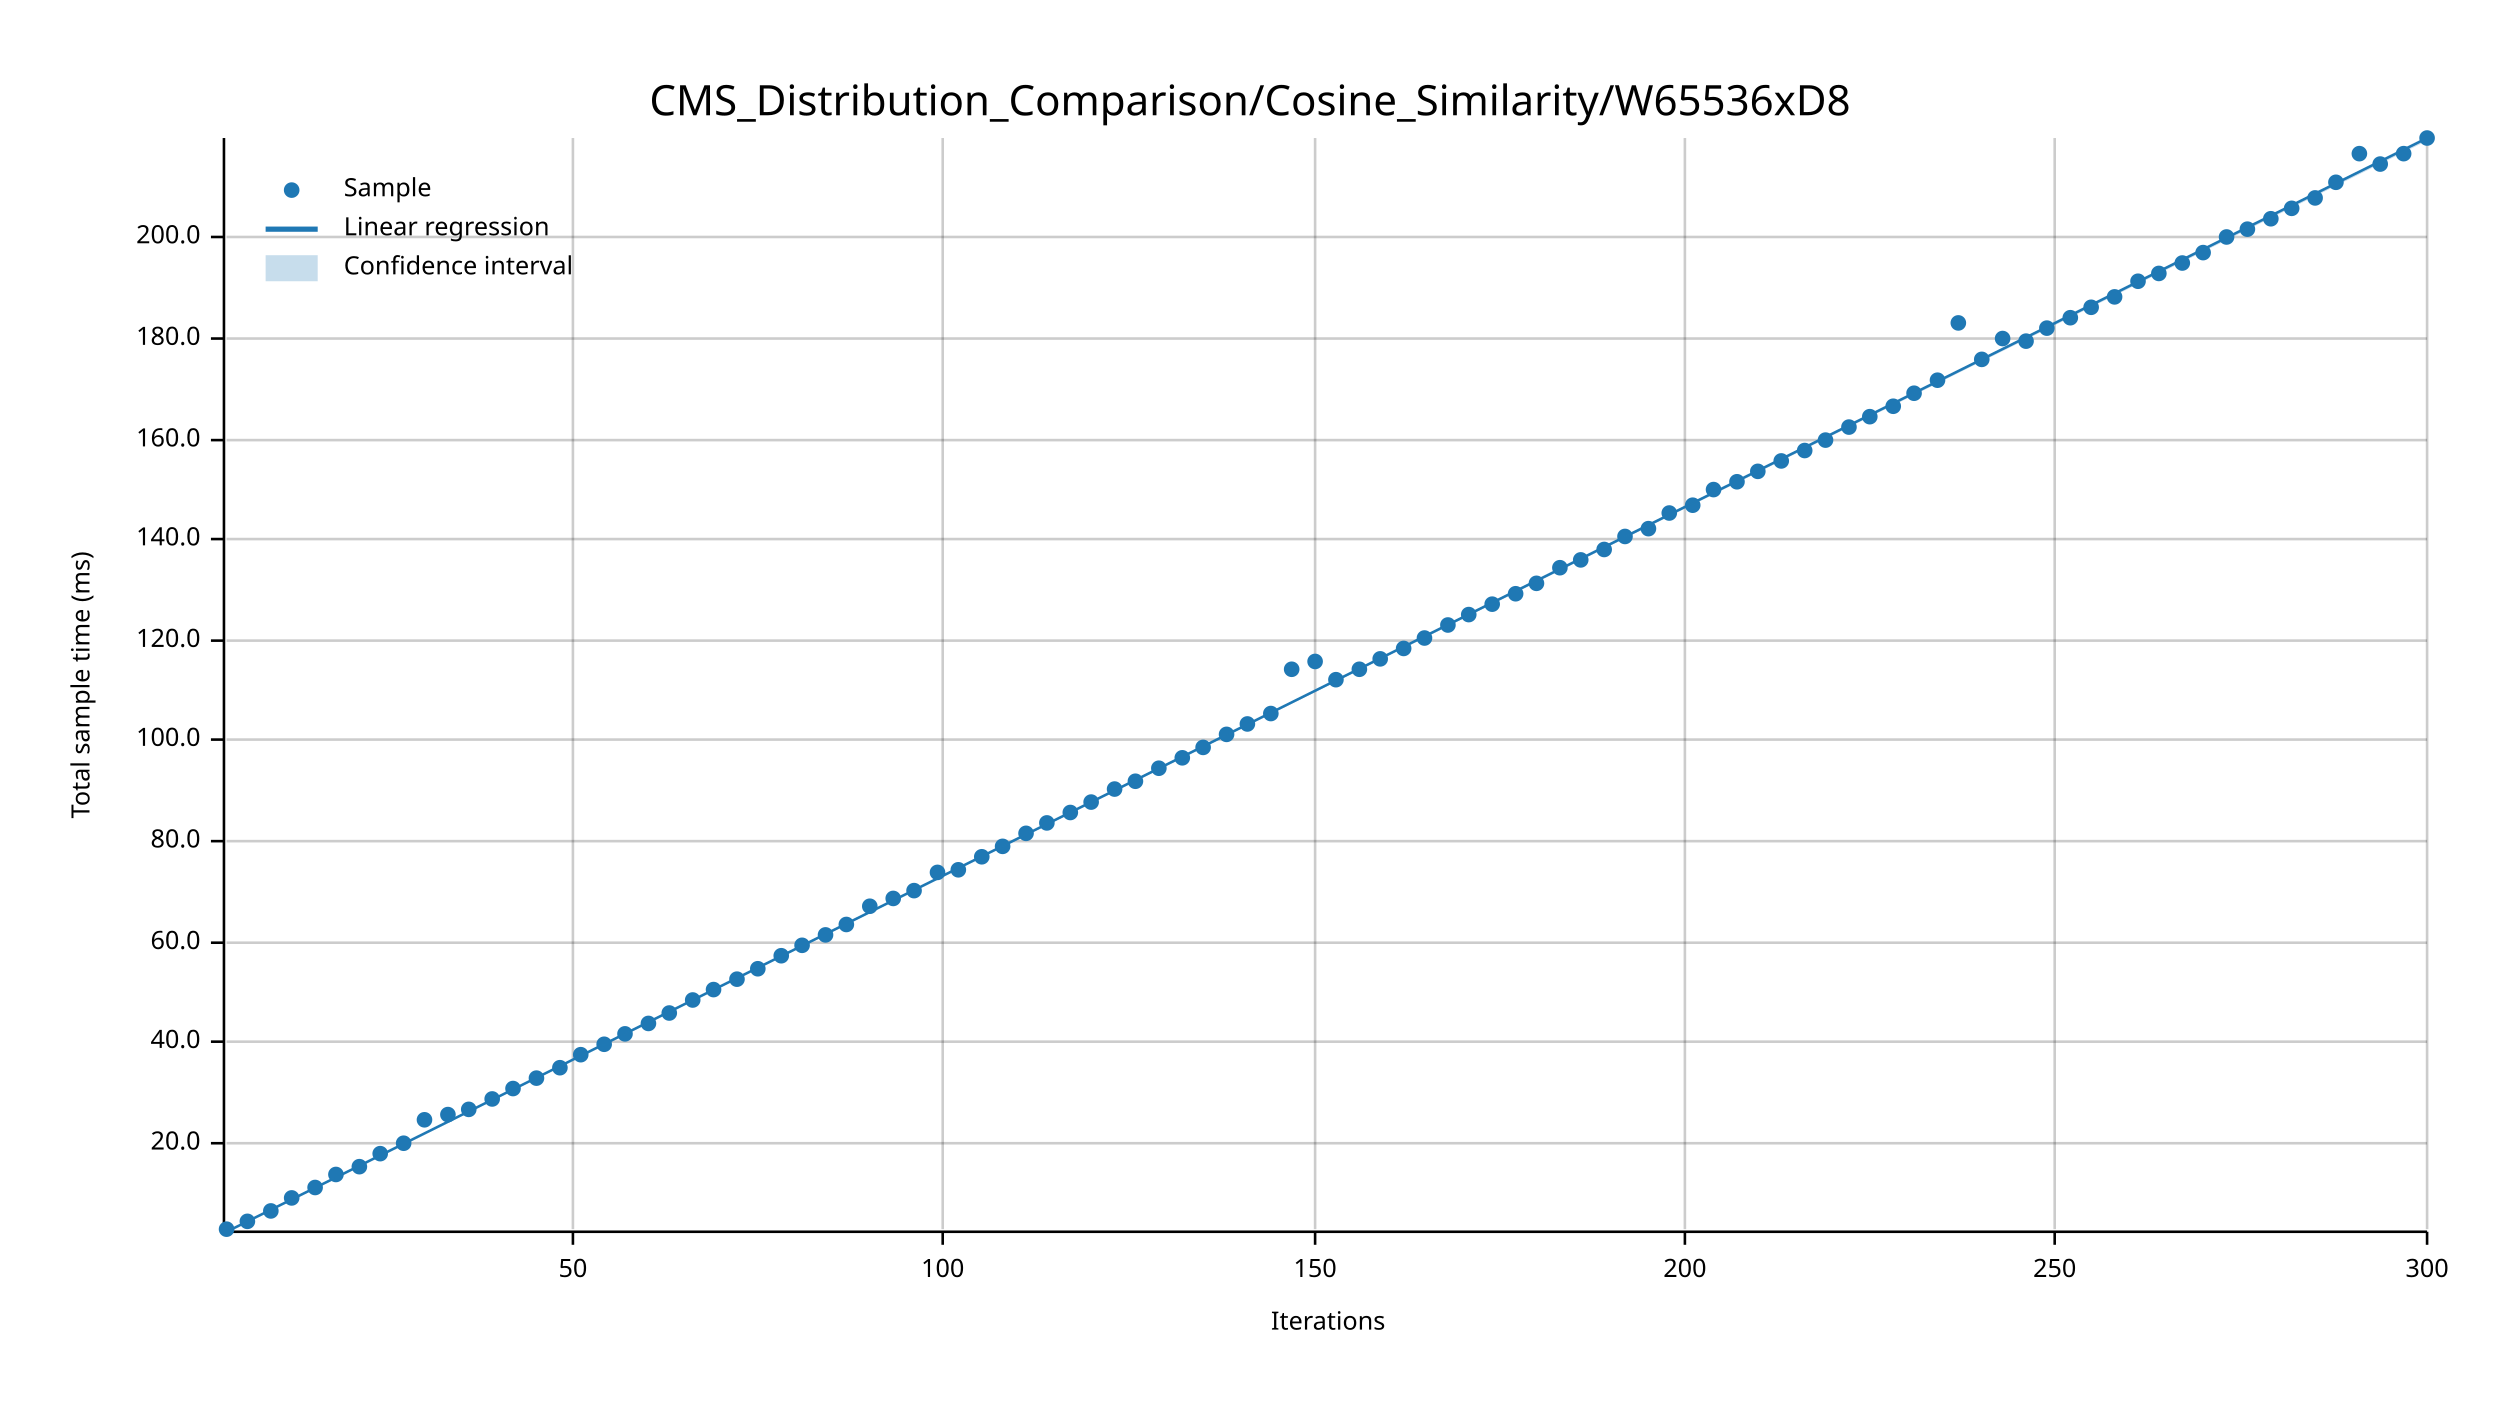
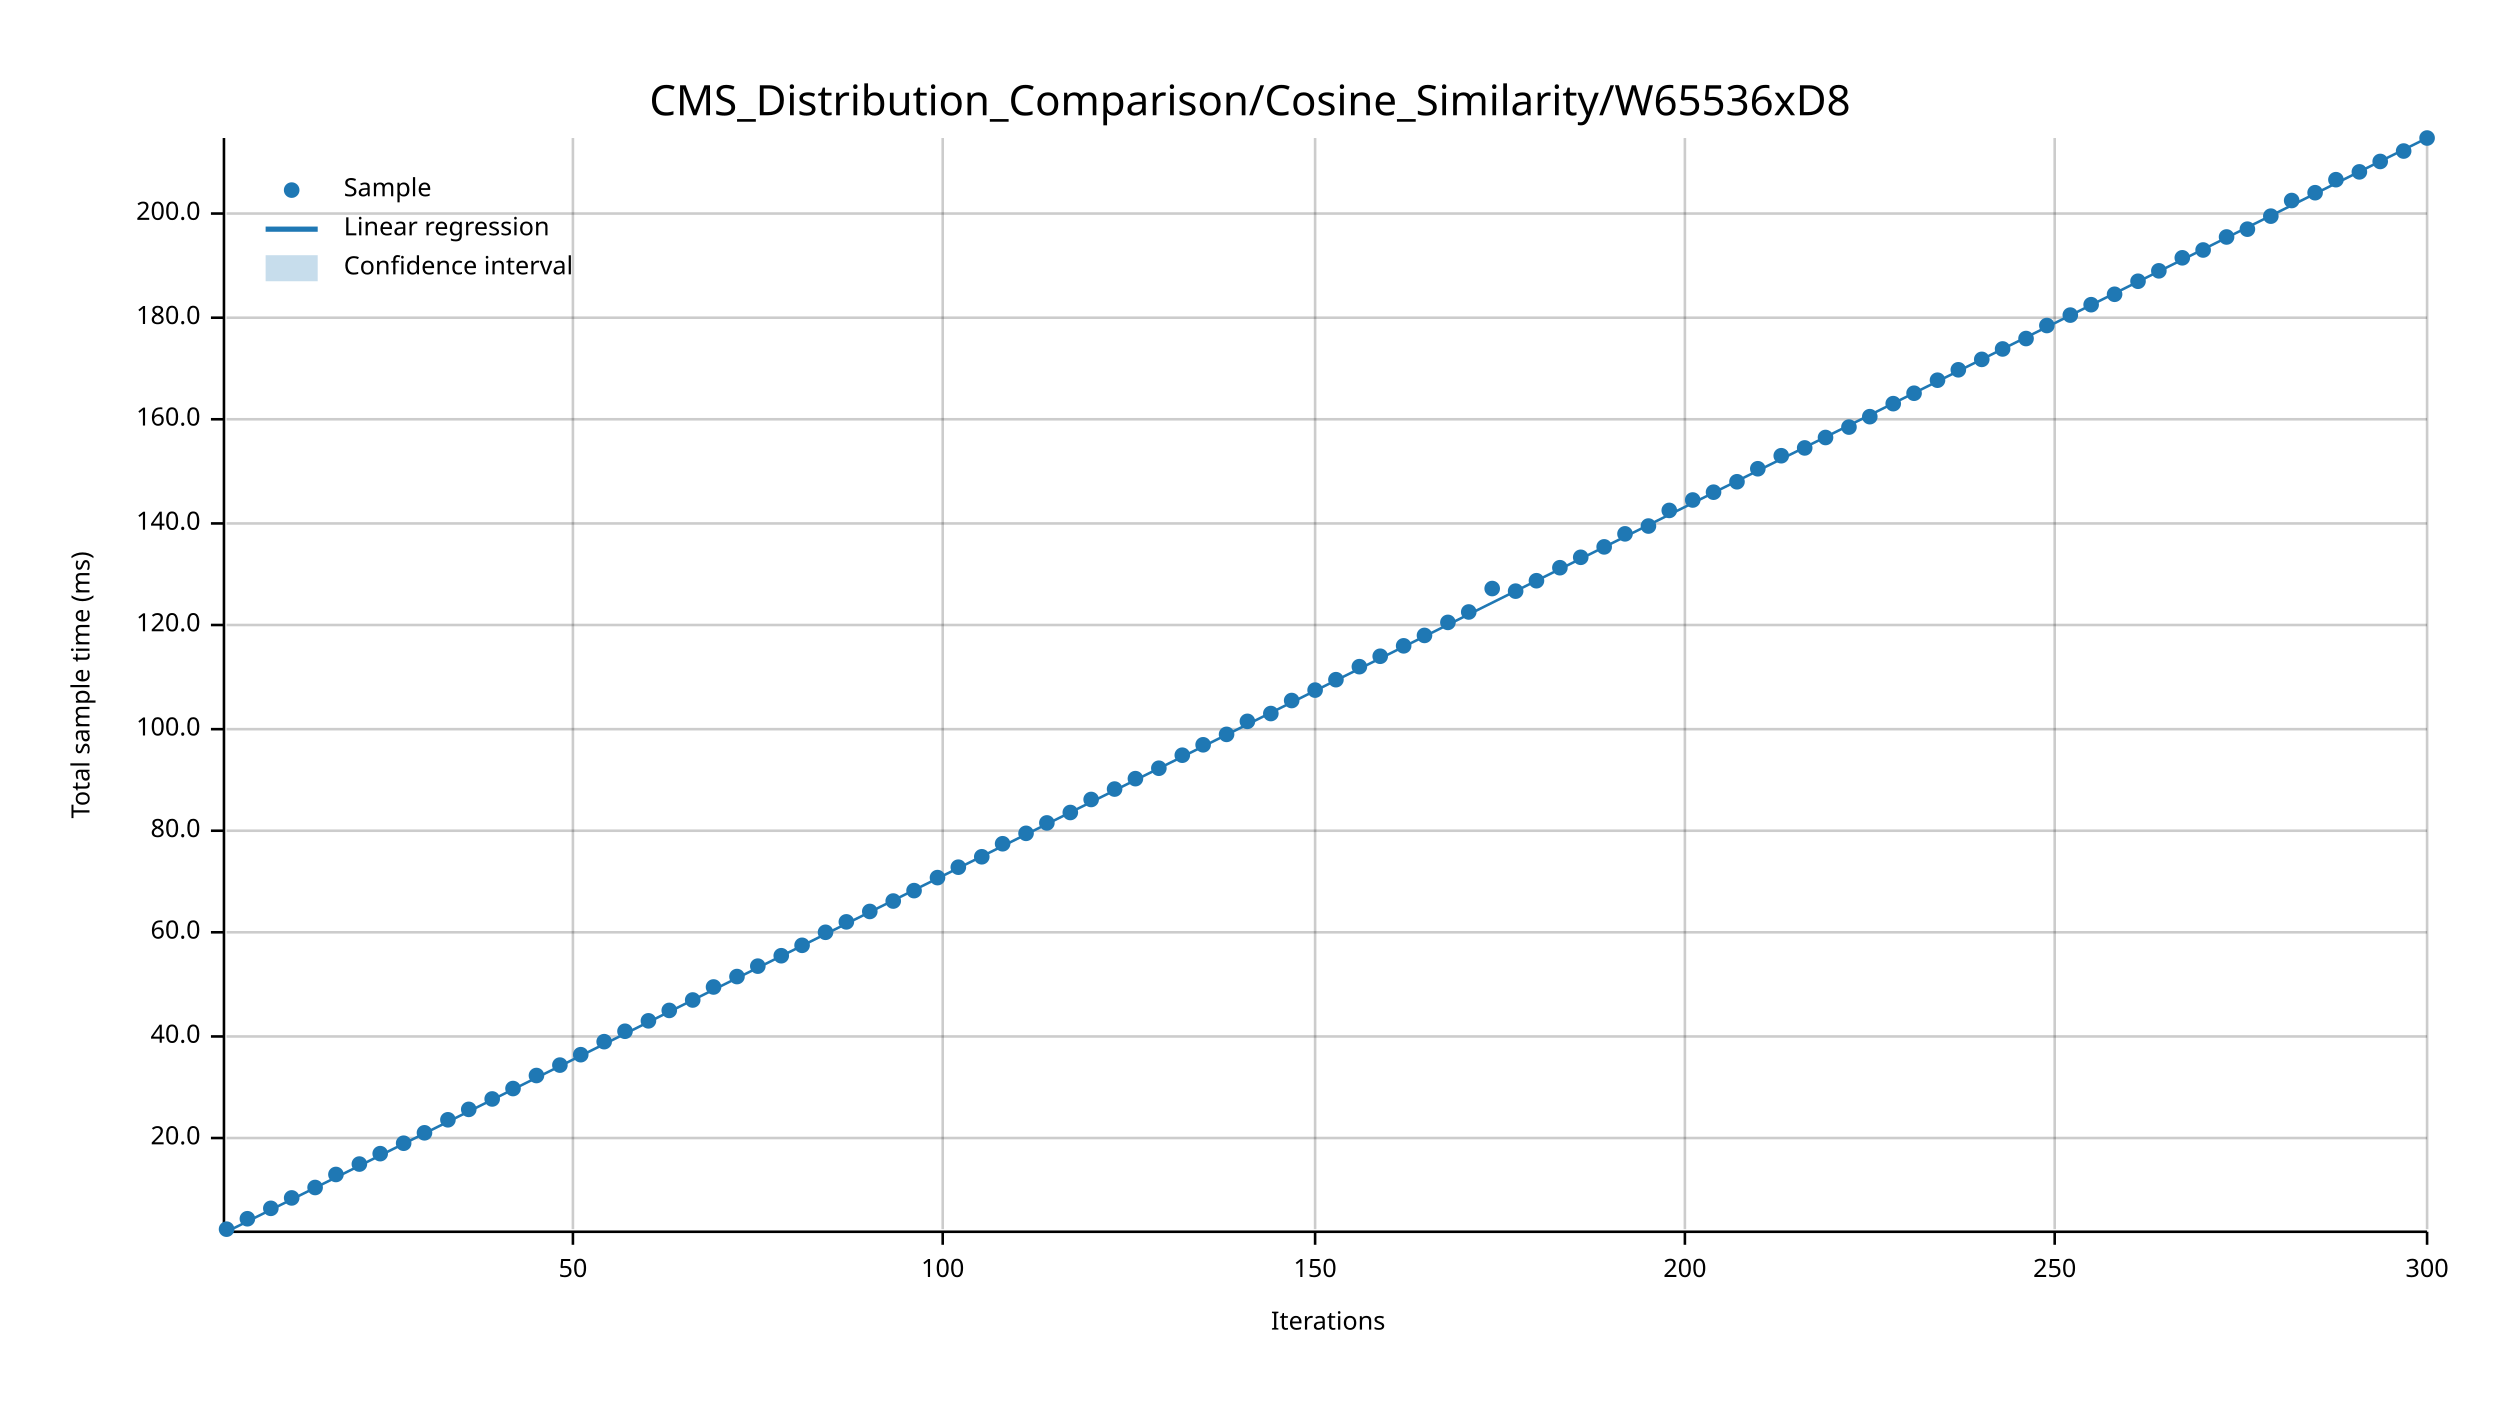
<svg xmlns="http://www.w3.org/2000/svg" width="960" height="540" viewBox="0 0 960 540">
  <text x="480" y="32" dy="0.76em" text-anchor="middle" font-family="sans-serif" font-size="16.129" opacity="1" fill="#000000">
CMS_Distribution_Comparison/Cosine_Similarity/W65536xD8
</text>
  <text x="27" y="263" dy="0.76em" text-anchor="middle" font-family="sans-serif" font-size="9.677" opacity="1" fill="#000000" transform="rotate(270, 27, 263)">
Total sample time (ms)
</text>
  <text x="510" y="513" dy="-0.5ex" text-anchor="middle" font-family="sans-serif" font-size="9.677" opacity="1" fill="#000000">
Iterations
</text>
  <line opacity="0.2" stroke="#000000" stroke-width="1" x1="220" y1="472" x2="220" y2="53" />
  <line opacity="0.2" stroke="#000000" stroke-width="1" x1="362" y1="472" x2="362" y2="53" />
  <line opacity="0.2" stroke="#000000" stroke-width="1" x1="505" y1="472" x2="505" y2="53" />
  <line opacity="0.2" stroke="#000000" stroke-width="1" x1="647" y1="472" x2="647" y2="53" />
  <line opacity="0.2" stroke="#000000" stroke-width="1" x1="789" y1="472" x2="789" y2="53" />
  <line opacity="0.2" stroke="#000000" stroke-width="1" x1="932" y1="472" x2="932" y2="53" />
-   <line opacity="0.2" stroke="#000000" stroke-width="1" x1="87" y1="439" x2="932" y2="439" />
-   <line opacity="0.2" stroke="#000000" stroke-width="1" x1="87" y1="400" x2="932" y2="400" />
-   <line opacity="0.2" stroke="#000000" stroke-width="1" x1="87" y1="362" x2="932" y2="362" />
-   <line opacity="0.2" stroke="#000000" stroke-width="1" x1="87" y1="323" x2="932" y2="323" />
-   <line opacity="0.2" stroke="#000000" stroke-width="1" x1="87" y1="284" x2="932" y2="284" />
-   <line opacity="0.2" stroke="#000000" stroke-width="1" x1="87" y1="246" x2="932" y2="246" />
-   <line opacity="0.2" stroke="#000000" stroke-width="1" x1="87" y1="207" x2="932" y2="207" />
-   <line opacity="0.2" stroke="#000000" stroke-width="1" x1="87" y1="169" x2="932" y2="169" />
-   <line opacity="0.2" stroke="#000000" stroke-width="1" x1="87" y1="130" x2="932" y2="130" />
-   <line opacity="0.2" stroke="#000000" stroke-width="1" x1="87" y1="91" x2="932" y2="91" />
+   <line opacity="0.2" stroke="#000000" stroke-width="1" x1="87" y1="437" x2="932" y2="437" />
+   <line opacity="0.2" stroke="#000000" stroke-width="1" x1="87" y1="398" x2="932" y2="398" />
+   <line opacity="0.2" stroke="#000000" stroke-width="1" x1="87" y1="358" x2="932" y2="358" />
+   <line opacity="0.2" stroke="#000000" stroke-width="1" x1="87" y1="319" x2="932" y2="319" />
+   <line opacity="0.2" stroke="#000000" stroke-width="1" x1="87" y1="280" x2="932" y2="280" />
+   <line opacity="0.2" stroke="#000000" stroke-width="1" x1="87" y1="240" x2="932" y2="240" />
+   <line opacity="0.2" stroke="#000000" stroke-width="1" x1="87" y1="201" x2="932" y2="201" />
+   <line opacity="0.2" stroke="#000000" stroke-width="1" x1="87" y1="161" x2="932" y2="161" />
+   <line opacity="0.2" stroke="#000000" stroke-width="1" x1="87" y1="122" x2="932" y2="122" />
+   <line opacity="0.2" stroke="#000000" stroke-width="1" x1="87" y1="82" x2="932" y2="82" />
  <polyline fill="none" opacity="1" stroke="#000000" stroke-width="1" points="86,53 86,472 " />
-   <text x="77" y="439" dy="0.5ex" text-anchor="end" font-family="sans-serif" font-size="9.677" opacity="1" fill="#000000">
+   <text x="77" y="437" dy="0.5ex" text-anchor="end" font-family="sans-serif" font-size="9.677" opacity="1" fill="#000000">
20.0
</text>
-   <polyline fill="none" opacity="1" stroke="#000000" stroke-width="1" points="81,439 86,439 " />
-   <text x="77" y="400" dy="0.5ex" text-anchor="end" font-family="sans-serif" font-size="9.677" opacity="1" fill="#000000">
+   <polyline fill="none" opacity="1" stroke="#000000" stroke-width="1" points="81,437 86,437 " />
+   <text x="77" y="398" dy="0.5ex" text-anchor="end" font-family="sans-serif" font-size="9.677" opacity="1" fill="#000000">
40.0
</text>
-   <polyline fill="none" opacity="1" stroke="#000000" stroke-width="1" points="81,400 86,400 " />
-   <text x="77" y="362" dy="0.5ex" text-anchor="end" font-family="sans-serif" font-size="9.677" opacity="1" fill="#000000">
+   <polyline fill="none" opacity="1" stroke="#000000" stroke-width="1" points="81,398 86,398 " />
+   <text x="77" y="358" dy="0.5ex" text-anchor="end" font-family="sans-serif" font-size="9.677" opacity="1" fill="#000000">
60.0
</text>
-   <polyline fill="none" opacity="1" stroke="#000000" stroke-width="1" points="81,362 86,362 " />
-   <text x="77" y="323" dy="0.5ex" text-anchor="end" font-family="sans-serif" font-size="9.677" opacity="1" fill="#000000">
+   <polyline fill="none" opacity="1" stroke="#000000" stroke-width="1" points="81,358 86,358 " />
+   <text x="77" y="319" dy="0.5ex" text-anchor="end" font-family="sans-serif" font-size="9.677" opacity="1" fill="#000000">
80.0
</text>
-   <polyline fill="none" opacity="1" stroke="#000000" stroke-width="1" points="81,323 86,323 " />
-   <text x="77" y="284" dy="0.5ex" text-anchor="end" font-family="sans-serif" font-size="9.677" opacity="1" fill="#000000">
+   <polyline fill="none" opacity="1" stroke="#000000" stroke-width="1" points="81,319 86,319 " />
+   <text x="77" y="280" dy="0.5ex" text-anchor="end" font-family="sans-serif" font-size="9.677" opacity="1" fill="#000000">
100.0
</text>
-   <polyline fill="none" opacity="1" stroke="#000000" stroke-width="1" points="81,284 86,284 " />
-   <text x="77" y="246" dy="0.5ex" text-anchor="end" font-family="sans-serif" font-size="9.677" opacity="1" fill="#000000">
+   <polyline fill="none" opacity="1" stroke="#000000" stroke-width="1" points="81,280 86,280 " />
+   <text x="77" y="240" dy="0.5ex" text-anchor="end" font-family="sans-serif" font-size="9.677" opacity="1" fill="#000000">
120.0
</text>
-   <polyline fill="none" opacity="1" stroke="#000000" stroke-width="1" points="81,246 86,246 " />
-   <text x="77" y="207" dy="0.5ex" text-anchor="end" font-family="sans-serif" font-size="9.677" opacity="1" fill="#000000">
+   <polyline fill="none" opacity="1" stroke="#000000" stroke-width="1" points="81,240 86,240 " />
+   <text x="77" y="201" dy="0.5ex" text-anchor="end" font-family="sans-serif" font-size="9.677" opacity="1" fill="#000000">
140.0
</text>
-   <polyline fill="none" opacity="1" stroke="#000000" stroke-width="1" points="81,207 86,207 " />
-   <text x="77" y="169" dy="0.5ex" text-anchor="end" font-family="sans-serif" font-size="9.677" opacity="1" fill="#000000">
+   <polyline fill="none" opacity="1" stroke="#000000" stroke-width="1" points="81,201 86,201 " />
+   <text x="77" y="161" dy="0.5ex" text-anchor="end" font-family="sans-serif" font-size="9.677" opacity="1" fill="#000000">
160.0
</text>
-   <polyline fill="none" opacity="1" stroke="#000000" stroke-width="1" points="81,169 86,169 " />
-   <text x="77" y="130" dy="0.5ex" text-anchor="end" font-family="sans-serif" font-size="9.677" opacity="1" fill="#000000">
+   <polyline fill="none" opacity="1" stroke="#000000" stroke-width="1" points="81,161 86,161 " />
+   <text x="77" y="122" dy="0.5ex" text-anchor="end" font-family="sans-serif" font-size="9.677" opacity="1" fill="#000000">
180.0
</text>
-   <polyline fill="none" opacity="1" stroke="#000000" stroke-width="1" points="81,130 86,130 " />
-   <text x="77" y="91" dy="0.5ex" text-anchor="end" font-family="sans-serif" font-size="9.677" opacity="1" fill="#000000">
+   <polyline fill="none" opacity="1" stroke="#000000" stroke-width="1" points="81,122 86,122 " />
+   <text x="77" y="82" dy="0.5ex" text-anchor="end" font-family="sans-serif" font-size="9.677" opacity="1" fill="#000000">
200.0
</text>
-   <polyline fill="none" opacity="1" stroke="#000000" stroke-width="1" points="81,91 86,91 " />
+   <polyline fill="none" opacity="1" stroke="#000000" stroke-width="1" points="81,82 86,82 " />
  <polyline fill="none" opacity="1" stroke="#000000" stroke-width="1" points="87,473 932,473 " />
  <text x="220" y="483" dy="0.76em" text-anchor="middle" font-family="sans-serif" font-size="9.677" opacity="1" fill="#000000">
50
</text>
  <polyline fill="none" opacity="1" stroke="#000000" stroke-width="1" points="220,473 220,478 " />
  <text x="362" y="483" dy="0.76em" text-anchor="middle" font-family="sans-serif" font-size="9.677" opacity="1" fill="#000000">
100
</text>
  <polyline fill="none" opacity="1" stroke="#000000" stroke-width="1" points="362,473 362,478 " />
  <text x="505" y="483" dy="0.76em" text-anchor="middle" font-family="sans-serif" font-size="9.677" opacity="1" fill="#000000">
150
</text>
  <polyline fill="none" opacity="1" stroke="#000000" stroke-width="1" points="505,473 505,478 " />
  <text x="647" y="483" dy="0.76em" text-anchor="middle" font-family="sans-serif" font-size="9.677" opacity="1" fill="#000000">
200
</text>
  <polyline fill="none" opacity="1" stroke="#000000" stroke-width="1" points="647,473 647,478 " />
  <text x="789" y="483" dy="0.76em" text-anchor="middle" font-family="sans-serif" font-size="9.677" opacity="1" fill="#000000">
250
</text>
  <polyline fill="none" opacity="1" stroke="#000000" stroke-width="1" points="789,473 789,478 " />
  <text x="932" y="483" dy="0.76em" text-anchor="middle" font-family="sans-serif" font-size="9.677" opacity="1" fill="#000000">
300
</text>
  <polyline fill="none" opacity="1" stroke="#000000" stroke-width="1" points="932,473 932,478 " />
  <circle cx="87" cy="472" r="3" opacity="1" fill="#1F78B4" stroke="none" stroke-width="1" />
-   <circle cx="95" cy="469" r="3" opacity="1" fill="#1F78B4" stroke="none" stroke-width="1" />
-   <circle cx="104" cy="465" r="3" opacity="1" fill="#1F78B4" stroke="none" stroke-width="1" />
+   <circle cx="95" cy="468" r="3" opacity="1" fill="#1F78B4" stroke="none" stroke-width="1" />
+   <circle cx="104" cy="464" r="3" opacity="1" fill="#1F78B4" stroke="none" stroke-width="1" />
  <circle cx="112" cy="460" r="3" opacity="1" fill="#1F78B4" stroke="none" stroke-width="1" />
  <circle cx="121" cy="456" r="3" opacity="1" fill="#1F78B4" stroke="none" stroke-width="1" />
  <circle cx="129" cy="451" r="3" opacity="1" fill="#1F78B4" stroke="none" stroke-width="1" />
-   <circle cx="138" cy="448" r="3" opacity="1" fill="#1F78B4" stroke="none" stroke-width="1" />
+   <circle cx="138" cy="447" r="3" opacity="1" fill="#1F78B4" stroke="none" stroke-width="1" />
  <circle cx="146" cy="443" r="3" opacity="1" fill="#1F78B4" stroke="none" stroke-width="1" />
  <circle cx="155" cy="439" r="3" opacity="1" fill="#1F78B4" stroke="none" stroke-width="1" />
-   <circle cx="163" cy="430" r="3" opacity="1" fill="#1F78B4" stroke="none" stroke-width="1" />
-   <circle cx="172" cy="428" r="3" opacity="1" fill="#1F78B4" stroke="none" stroke-width="1" />
+   <circle cx="163" cy="435" r="3" opacity="1" fill="#1F78B4" stroke="none" stroke-width="1" />
+   <circle cx="172" cy="430" r="3" opacity="1" fill="#1F78B4" stroke="none" stroke-width="1" />
  <circle cx="180" cy="426" r="3" opacity="1" fill="#1F78B4" stroke="none" stroke-width="1" />
  <circle cx="189" cy="422" r="3" opacity="1" fill="#1F78B4" stroke="none" stroke-width="1" />
  <circle cx="197" cy="418" r="3" opacity="1" fill="#1F78B4" stroke="none" stroke-width="1" />
-   <circle cx="206" cy="414" r="3" opacity="1" fill="#1F78B4" stroke="none" stroke-width="1" />
-   <circle cx="215" cy="410" r="3" opacity="1" fill="#1F78B4" stroke="none" stroke-width="1" />
+   <circle cx="206" cy="413" r="3" opacity="1" fill="#1F78B4" stroke="none" stroke-width="1" />
+   <circle cx="215" cy="409" r="3" opacity="1" fill="#1F78B4" stroke="none" stroke-width="1" />
  <circle cx="223" cy="405" r="3" opacity="1" fill="#1F78B4" stroke="none" stroke-width="1" />
-   <circle cx="232" cy="401" r="3" opacity="1" fill="#1F78B4" stroke="none" stroke-width="1" />
-   <circle cx="240" cy="397" r="3" opacity="1" fill="#1F78B4" stroke="none" stroke-width="1" />
-   <circle cx="249" cy="393" r="3" opacity="1" fill="#1F78B4" stroke="none" stroke-width="1" />
-   <circle cx="257" cy="389" r="3" opacity="1" fill="#1F78B4" stroke="none" stroke-width="1" />
+   <circle cx="232" cy="400" r="3" opacity="1" fill="#1F78B4" stroke="none" stroke-width="1" />
+   <circle cx="240" cy="396" r="3" opacity="1" fill="#1F78B4" stroke="none" stroke-width="1" />
+   <circle cx="249" cy="392" r="3" opacity="1" fill="#1F78B4" stroke="none" stroke-width="1" />
+   <circle cx="257" cy="388" r="3" opacity="1" fill="#1F78B4" stroke="none" stroke-width="1" />
  <circle cx="266" cy="384" r="3" opacity="1" fill="#1F78B4" stroke="none" stroke-width="1" />
-   <circle cx="274" cy="380" r="3" opacity="1" fill="#1F78B4" stroke="none" stroke-width="1" />
-   <circle cx="283" cy="376" r="3" opacity="1" fill="#1F78B4" stroke="none" stroke-width="1" />
-   <circle cx="291" cy="372" r="3" opacity="1" fill="#1F78B4" stroke="none" stroke-width="1" />
+   <circle cx="274" cy="379" r="3" opacity="1" fill="#1F78B4" stroke="none" stroke-width="1" />
+   <circle cx="283" cy="375" r="3" opacity="1" fill="#1F78B4" stroke="none" stroke-width="1" />
+   <circle cx="291" cy="371" r="3" opacity="1" fill="#1F78B4" stroke="none" stroke-width="1" />
  <circle cx="300" cy="367" r="3" opacity="1" fill="#1F78B4" stroke="none" stroke-width="1" />
  <circle cx="308" cy="363" r="3" opacity="1" fill="#1F78B4" stroke="none" stroke-width="1" />
-   <circle cx="317" cy="359" r="3" opacity="1" fill="#1F78B4" stroke="none" stroke-width="1" />
-   <circle cx="325" cy="355" r="3" opacity="1" fill="#1F78B4" stroke="none" stroke-width="1" />
-   <circle cx="334" cy="348" r="3" opacity="1" fill="#1F78B4" stroke="none" stroke-width="1" />
-   <circle cx="343" cy="345" r="3" opacity="1" fill="#1F78B4" stroke="none" stroke-width="1" />
+   <circle cx="317" cy="358" r="3" opacity="1" fill="#1F78B4" stroke="none" stroke-width="1" />
+   <circle cx="325" cy="354" r="3" opacity="1" fill="#1F78B4" stroke="none" stroke-width="1" />
+   <circle cx="334" cy="350" r="3" opacity="1" fill="#1F78B4" stroke="none" stroke-width="1" />
+   <circle cx="343" cy="346" r="3" opacity="1" fill="#1F78B4" stroke="none" stroke-width="1" />
  <circle cx="351" cy="342" r="3" opacity="1" fill="#1F78B4" stroke="none" stroke-width="1" />
-   <circle cx="360" cy="335" r="3" opacity="1" fill="#1F78B4" stroke="none" stroke-width="1" />
-   <circle cx="368" cy="334" r="3" opacity="1" fill="#1F78B4" stroke="none" stroke-width="1" />
+   <circle cx="360" cy="337" r="3" opacity="1" fill="#1F78B4" stroke="none" stroke-width="1" />
+   <circle cx="368" cy="333" r="3" opacity="1" fill="#1F78B4" stroke="none" stroke-width="1" />
  <circle cx="377" cy="329" r="3" opacity="1" fill="#1F78B4" stroke="none" stroke-width="1" />
-   <circle cx="385" cy="325" r="3" opacity="1" fill="#1F78B4" stroke="none" stroke-width="1" />
+   <circle cx="385" cy="324" r="3" opacity="1" fill="#1F78B4" stroke="none" stroke-width="1" />
  <circle cx="394" cy="320" r="3" opacity="1" fill="#1F78B4" stroke="none" stroke-width="1" />
  <circle cx="402" cy="316" r="3" opacity="1" fill="#1F78B4" stroke="none" stroke-width="1" />
  <circle cx="411" cy="312" r="3" opacity="1" fill="#1F78B4" stroke="none" stroke-width="1" />
-   <circle cx="419" cy="308" r="3" opacity="1" fill="#1F78B4" stroke="none" stroke-width="1" />
+   <circle cx="419" cy="307" r="3" opacity="1" fill="#1F78B4" stroke="none" stroke-width="1" />
  <circle cx="428" cy="303" r="3" opacity="1" fill="#1F78B4" stroke="none" stroke-width="1" />
-   <circle cx="436" cy="300" r="3" opacity="1" fill="#1F78B4" stroke="none" stroke-width="1" />
+   <circle cx="436" cy="299" r="3" opacity="1" fill="#1F78B4" stroke="none" stroke-width="1" />
  <circle cx="445" cy="295" r="3" opacity="1" fill="#1F78B4" stroke="none" stroke-width="1" />
-   <circle cx="454" cy="291" r="3" opacity="1" fill="#1F78B4" stroke="none" stroke-width="1" />
-   <circle cx="462" cy="287" r="3" opacity="1" fill="#1F78B4" stroke="none" stroke-width="1" />
+   <circle cx="454" cy="290" r="3" opacity="1" fill="#1F78B4" stroke="none" stroke-width="1" />
+   <circle cx="462" cy="286" r="3" opacity="1" fill="#1F78B4" stroke="none" stroke-width="1" />
  <circle cx="471" cy="282" r="3" opacity="1" fill="#1F78B4" stroke="none" stroke-width="1" />
-   <circle cx="479" cy="278" r="3" opacity="1" fill="#1F78B4" stroke="none" stroke-width="1" />
+   <circle cx="479" cy="277" r="3" opacity="1" fill="#1F78B4" stroke="none" stroke-width="1" />
  <circle cx="488" cy="274" r="3" opacity="1" fill="#1F78B4" stroke="none" stroke-width="1" />
-   <circle cx="496" cy="257" r="3" opacity="1" fill="#1F78B4" stroke="none" stroke-width="1" />
-   <circle cx="505" cy="254" r="3" opacity="1" fill="#1F78B4" stroke="none" stroke-width="1" />
+   <circle cx="496" cy="269" r="3" opacity="1" fill="#1F78B4" stroke="none" stroke-width="1" />
+   <circle cx="505" cy="265" r="3" opacity="1" fill="#1F78B4" stroke="none" stroke-width="1" />
  <circle cx="513" cy="261" r="3" opacity="1" fill="#1F78B4" stroke="none" stroke-width="1" />
-   <circle cx="522" cy="257" r="3" opacity="1" fill="#1F78B4" stroke="none" stroke-width="1" />
-   <circle cx="530" cy="253" r="3" opacity="1" fill="#1F78B4" stroke="none" stroke-width="1" />
-   <circle cx="539" cy="249" r="3" opacity="1" fill="#1F78B4" stroke="none" stroke-width="1" />
-   <circle cx="547" cy="245" r="3" opacity="1" fill="#1F78B4" stroke="none" stroke-width="1" />
-   <circle cx="556" cy="240" r="3" opacity="1" fill="#1F78B4" stroke="none" stroke-width="1" />
-   <circle cx="564" cy="236" r="3" opacity="1" fill="#1F78B4" stroke="none" stroke-width="1" />
-   <circle cx="573" cy="232" r="3" opacity="1" fill="#1F78B4" stroke="none" stroke-width="1" />
-   <circle cx="582" cy="228" r="3" opacity="1" fill="#1F78B4" stroke="none" stroke-width="1" />
-   <circle cx="590" cy="224" r="3" opacity="1" fill="#1F78B4" stroke="none" stroke-width="1" />
+   <circle cx="522" cy="256" r="3" opacity="1" fill="#1F78B4" stroke="none" stroke-width="1" />
+   <circle cx="530" cy="252" r="3" opacity="1" fill="#1F78B4" stroke="none" stroke-width="1" />
+   <circle cx="539" cy="248" r="3" opacity="1" fill="#1F78B4" stroke="none" stroke-width="1" />
+   <circle cx="547" cy="244" r="3" opacity="1" fill="#1F78B4" stroke="none" stroke-width="1" />
+   <circle cx="556" cy="239" r="3" opacity="1" fill="#1F78B4" stroke="none" stroke-width="1" />
+   <circle cx="564" cy="235" r="3" opacity="1" fill="#1F78B4" stroke="none" stroke-width="1" />
+   <circle cx="573" cy="226" r="3" opacity="1" fill="#1F78B4" stroke="none" stroke-width="1" />
+   <circle cx="582" cy="227" r="3" opacity="1" fill="#1F78B4" stroke="none" stroke-width="1" />
+   <circle cx="590" cy="223" r="3" opacity="1" fill="#1F78B4" stroke="none" stroke-width="1" />
  <circle cx="599" cy="218" r="3" opacity="1" fill="#1F78B4" stroke="none" stroke-width="1" />
-   <circle cx="607" cy="215" r="3" opacity="1" fill="#1F78B4" stroke="none" stroke-width="1" />
-   <circle cx="616" cy="211" r="3" opacity="1" fill="#1F78B4" stroke="none" stroke-width="1" />
-   <circle cx="624" cy="206" r="3" opacity="1" fill="#1F78B4" stroke="none" stroke-width="1" />
-   <circle cx="633" cy="203" r="3" opacity="1" fill="#1F78B4" stroke="none" stroke-width="1" />
-   <circle cx="641" cy="197" r="3" opacity="1" fill="#1F78B4" stroke="none" stroke-width="1" />
-   <circle cx="650" cy="194" r="3" opacity="1" fill="#1F78B4" stroke="none" stroke-width="1" />
-   <circle cx="658" cy="188" r="3" opacity="1" fill="#1F78B4" stroke="none" stroke-width="1" />
+   <circle cx="607" cy="214" r="3" opacity="1" fill="#1F78B4" stroke="none" stroke-width="1" />
+   <circle cx="616" cy="210" r="3" opacity="1" fill="#1F78B4" stroke="none" stroke-width="1" />
+   <circle cx="624" cy="205" r="3" opacity="1" fill="#1F78B4" stroke="none" stroke-width="1" />
+   <circle cx="633" cy="202" r="3" opacity="1" fill="#1F78B4" stroke="none" stroke-width="1" />
+   <circle cx="641" cy="196" r="3" opacity="1" fill="#1F78B4" stroke="none" stroke-width="1" />
+   <circle cx="650" cy="192" r="3" opacity="1" fill="#1F78B4" stroke="none" stroke-width="1" />
+   <circle cx="658" cy="189" r="3" opacity="1" fill="#1F78B4" stroke="none" stroke-width="1" />
  <circle cx="667" cy="185" r="3" opacity="1" fill="#1F78B4" stroke="none" stroke-width="1" />
-   <circle cx="675" cy="181" r="3" opacity="1" fill="#1F78B4" stroke="none" stroke-width="1" />
-   <circle cx="684" cy="177" r="3" opacity="1" fill="#1F78B4" stroke="none" stroke-width="1" />
-   <circle cx="693" cy="173" r="3" opacity="1" fill="#1F78B4" stroke="none" stroke-width="1" />
-   <circle cx="701" cy="169" r="3" opacity="1" fill="#1F78B4" stroke="none" stroke-width="1" />
+   <circle cx="675" cy="180" r="3" opacity="1" fill="#1F78B4" stroke="none" stroke-width="1" />
+   <circle cx="684" cy="175" r="3" opacity="1" fill="#1F78B4" stroke="none" stroke-width="1" />
+   <circle cx="693" cy="172" r="3" opacity="1" fill="#1F78B4" stroke="none" stroke-width="1" />
+   <circle cx="701" cy="168" r="3" opacity="1" fill="#1F78B4" stroke="none" stroke-width="1" />
  <circle cx="710" cy="164" r="3" opacity="1" fill="#1F78B4" stroke="none" stroke-width="1" />
  <circle cx="718" cy="160" r="3" opacity="1" fill="#1F78B4" stroke="none" stroke-width="1" />
-   <circle cx="727" cy="156" r="3" opacity="1" fill="#1F78B4" stroke="none" stroke-width="1" />
+   <circle cx="727" cy="155" r="3" opacity="1" fill="#1F78B4" stroke="none" stroke-width="1" />
  <circle cx="735" cy="151" r="3" opacity="1" fill="#1F78B4" stroke="none" stroke-width="1" />
  <circle cx="744" cy="146" r="3" opacity="1" fill="#1F78B4" stroke="none" stroke-width="1" />
-   <circle cx="752" cy="124" r="3" opacity="1" fill="#1F78B4" stroke="none" stroke-width="1" />
+   <circle cx="752" cy="142" r="3" opacity="1" fill="#1F78B4" stroke="none" stroke-width="1" />
  <circle cx="761" cy="138" r="3" opacity="1" fill="#1F78B4" stroke="none" stroke-width="1" />
-   <circle cx="769" cy="130" r="3" opacity="1" fill="#1F78B4" stroke="none" stroke-width="1" />
-   <circle cx="778" cy="131" r="3" opacity="1" fill="#1F78B4" stroke="none" stroke-width="1" />
-   <circle cx="786" cy="126" r="3" opacity="1" fill="#1F78B4" stroke="none" stroke-width="1" />
-   <circle cx="795" cy="122" r="3" opacity="1" fill="#1F78B4" stroke="none" stroke-width="1" />
-   <circle cx="803" cy="118" r="3" opacity="1" fill="#1F78B4" stroke="none" stroke-width="1" />
-   <circle cx="812" cy="114" r="3" opacity="1" fill="#1F78B4" stroke="none" stroke-width="1" />
+   <circle cx="769" cy="134" r="3" opacity="1" fill="#1F78B4" stroke="none" stroke-width="1" />
+   <circle cx="778" cy="130" r="3" opacity="1" fill="#1F78B4" stroke="none" stroke-width="1" />
+   <circle cx="786" cy="125" r="3" opacity="1" fill="#1F78B4" stroke="none" stroke-width="1" />
+   <circle cx="795" cy="121" r="3" opacity="1" fill="#1F78B4" stroke="none" stroke-width="1" />
+   <circle cx="803" cy="117" r="3" opacity="1" fill="#1F78B4" stroke="none" stroke-width="1" />
+   <circle cx="812" cy="113" r="3" opacity="1" fill="#1F78B4" stroke="none" stroke-width="1" />
  <circle cx="821" cy="108" r="3" opacity="1" fill="#1F78B4" stroke="none" stroke-width="1" />
-   <circle cx="829" cy="105" r="3" opacity="1" fill="#1F78B4" stroke="none" stroke-width="1" />
-   <circle cx="838" cy="101" r="3" opacity="1" fill="#1F78B4" stroke="none" stroke-width="1" />
-   <circle cx="846" cy="97" r="3" opacity="1" fill="#1F78B4" stroke="none" stroke-width="1" />
+   <circle cx="829" cy="104" r="3" opacity="1" fill="#1F78B4" stroke="none" stroke-width="1" />
+   <circle cx="838" cy="99" r="3" opacity="1" fill="#1F78B4" stroke="none" stroke-width="1" />
+   <circle cx="846" cy="96" r="3" opacity="1" fill="#1F78B4" stroke="none" stroke-width="1" />
  <circle cx="855" cy="91" r="3" opacity="1" fill="#1F78B4" stroke="none" stroke-width="1" />
  <circle cx="863" cy="88" r="3" opacity="1" fill="#1F78B4" stroke="none" stroke-width="1" />
-   <circle cx="872" cy="84" r="3" opacity="1" fill="#1F78B4" stroke="none" stroke-width="1" />
-   <circle cx="880" cy="80" r="3" opacity="1" fill="#1F78B4" stroke="none" stroke-width="1" />
-   <circle cx="889" cy="76" r="3" opacity="1" fill="#1F78B4" stroke="none" stroke-width="1" />
-   <circle cx="897" cy="70" r="3" opacity="1" fill="#1F78B4" stroke="none" stroke-width="1" />
-   <circle cx="906" cy="59" r="3" opacity="1" fill="#1F78B4" stroke="none" stroke-width="1" />
-   <circle cx="914" cy="63" r="3" opacity="1" fill="#1F78B4" stroke="none" stroke-width="1" />
-   <circle cx="923" cy="59" r="3" opacity="1" fill="#1F78B4" stroke="none" stroke-width="1" />
+   <circle cx="872" cy="83" r="3" opacity="1" fill="#1F78B4" stroke="none" stroke-width="1" />
+   <circle cx="880" cy="77" r="3" opacity="1" fill="#1F78B4" stroke="none" stroke-width="1" />
+   <circle cx="889" cy="74" r="3" opacity="1" fill="#1F78B4" stroke="none" stroke-width="1" />
+   <circle cx="897" cy="69" r="3" opacity="1" fill="#1F78B4" stroke="none" stroke-width="1" />
+   <circle cx="906" cy="66" r="3" opacity="1" fill="#1F78B4" stroke="none" stroke-width="1" />
+   <circle cx="914" cy="62" r="3" opacity="1" fill="#1F78B4" stroke="none" stroke-width="1" />
+   <circle cx="923" cy="58" r="3" opacity="1" fill="#1F78B4" stroke="none" stroke-width="1" />
  <circle cx="932" cy="53" r="3" opacity="1" fill="#1F78B4" stroke="none" stroke-width="1" />
  <polyline fill="none" opacity="1" stroke="#1F78B4" stroke-width="1" points="87,473 932,53 " />
-   <polygon opacity="0.25" fill="#1F78B4" points="87,473 932,54 932,53 " />
+   <polygon opacity="0.25" fill="#1F78B4" points="87,473 932,53 932,53 " />
  <text x="132" y="68" dy="0.76em" text-anchor="start" font-family="sans-serif" font-size="9.677" opacity="1" fill="#000000">
Sample
</text>
  <text x="132" y="83" dy="0.76em" text-anchor="start" font-family="sans-serif" font-size="9.677" opacity="1" fill="#000000">
Linear regression
</text>
  <text x="132" y="98" dy="0.76em" text-anchor="start" font-family="sans-serif" font-size="9.677" opacity="1" fill="#000000">
Confidence interval
</text>
  <circle cx="112" cy="73" r="3" opacity="1" fill="#1F78B4" stroke="none" stroke-width="1" />
  <polyline fill="none" opacity="1" stroke="#1F78B4" stroke-width="2" points="102,88 122,88 " />
  <rect x="102" y="98" width="20" height="10" opacity="0.25" fill="#1F78B4" stroke="none" />
</svg>
